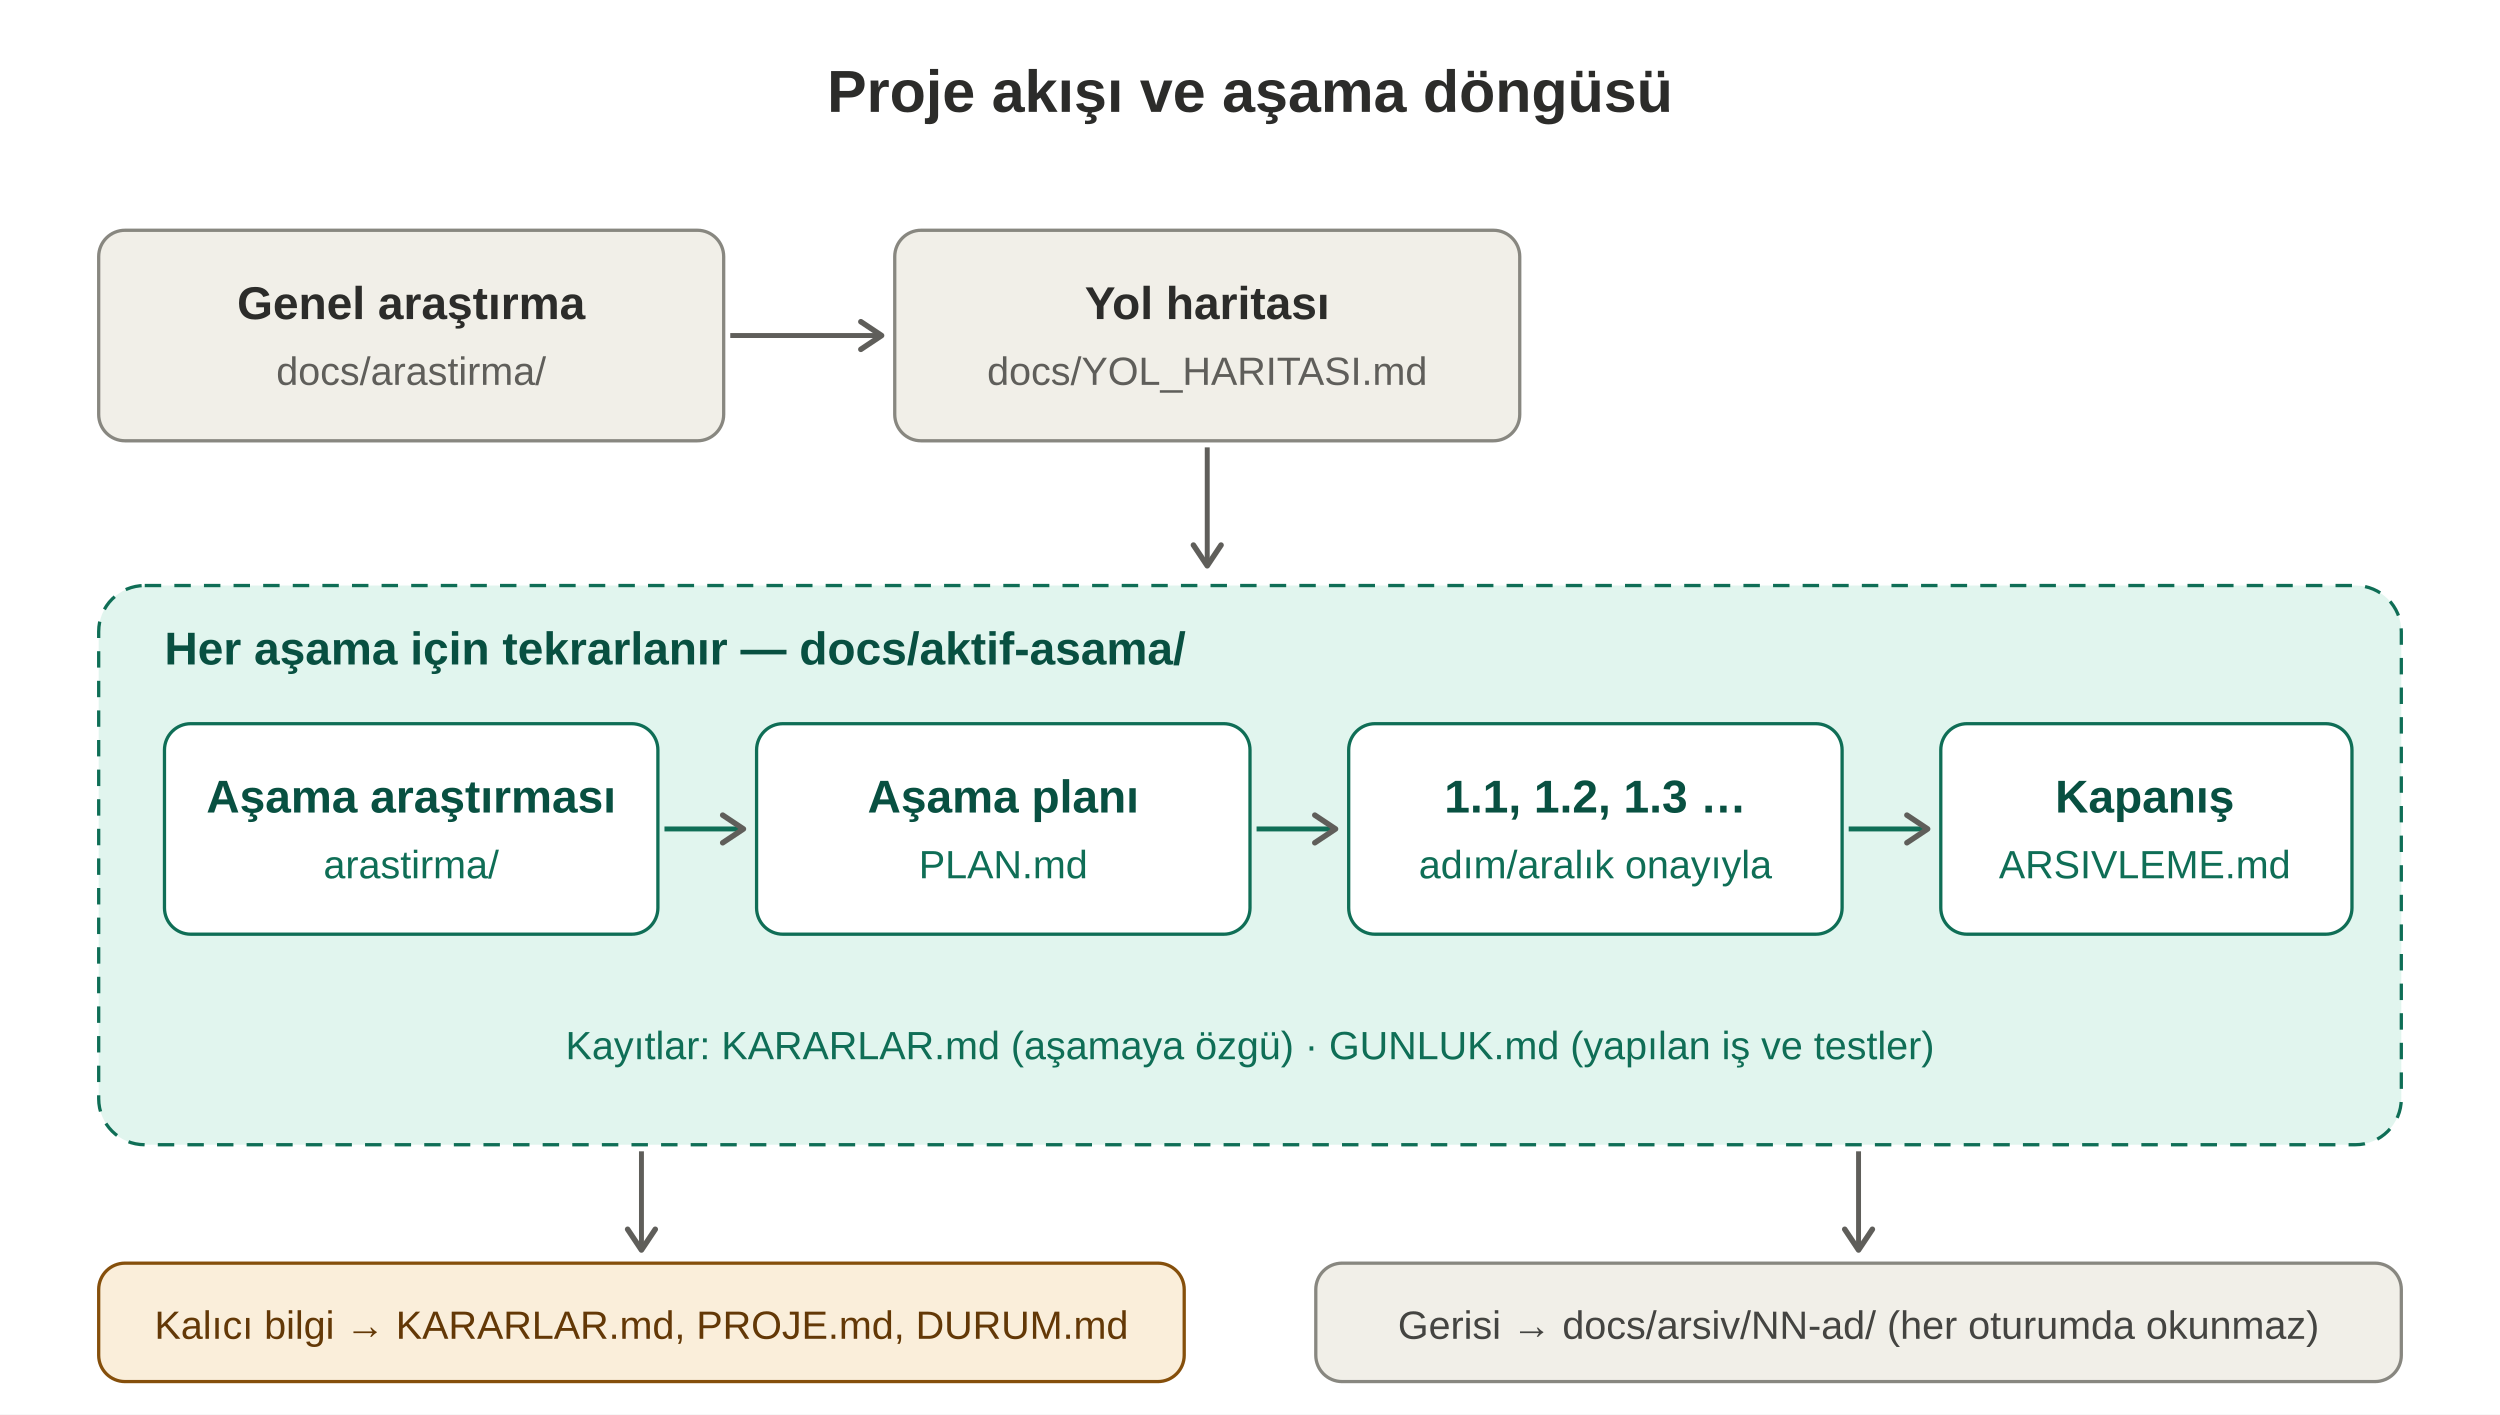
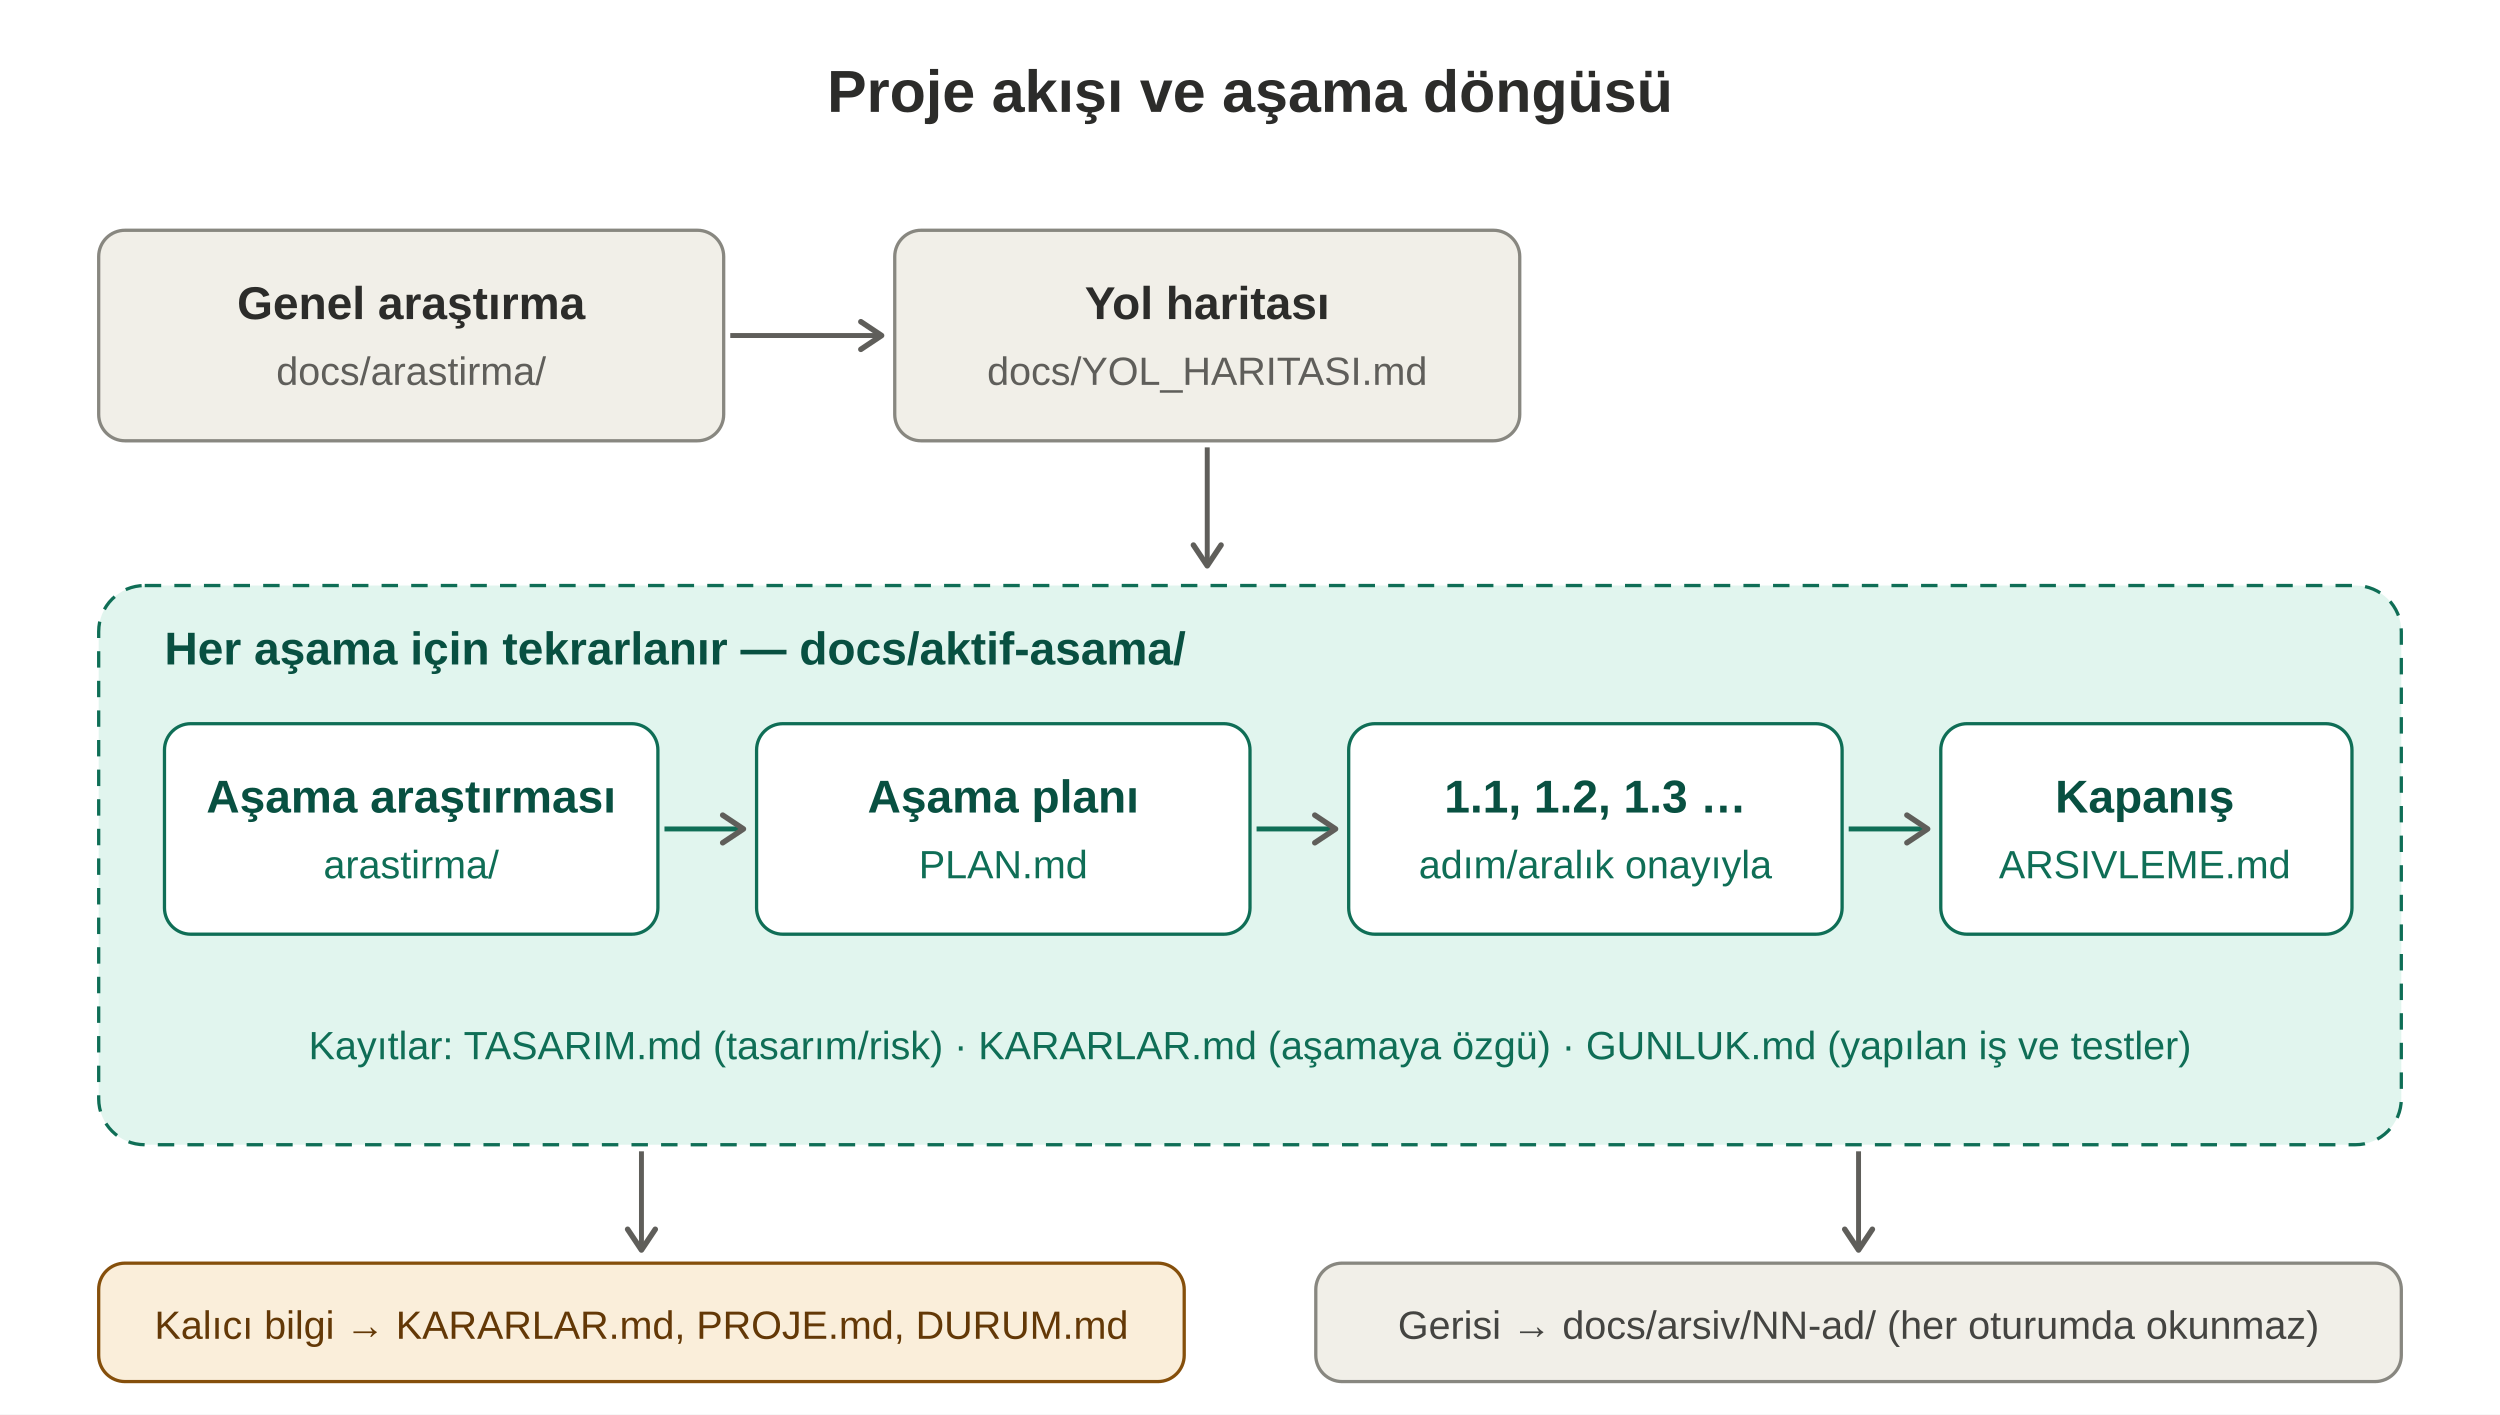
<svg xmlns="http://www.w3.org/2000/svg" viewBox="0 0 760 430" font-family="Segoe UI, Arial, sans-serif">
  <defs>
    <marker id="ok" viewBox="0 0 10 10" refX="8" refY="5" markerWidth="7" markerHeight="7" orient="auto-start-reverse">
      <path d="M2 1L8 5L2 9" fill="none" stroke="#5F5E5A" stroke-width="1.6" stroke-linecap="round" stroke-linejoin="round" />
    </marker>
  </defs>
  <rect width="760" height="430" fill="#FFFFFF" />
  <text x="380" y="34" text-anchor="middle" font-size="18" font-weight="600" fill="#2C2C2A">Proje akışı ve aşama döngüsü</text>
  <rect x="30" y="70" width="190" height="64" rx="8" fill="#F1EFE8" stroke="#888780" />
  <text x="125" y="97" text-anchor="middle" font-size="14" font-weight="600" fill="#2C2C2A">Genel araştırma</text>
  <text x="125" y="117" text-anchor="middle" font-size="12" fill="#5F5E5A">docs/arastirma/</text>
  <line x1="222" y1="102" x2="268" y2="102" stroke="#5F5E5A" stroke-width="1.5" marker-end="url(#ok)" />
  <rect x="272" y="70" width="190" height="64" rx="8" fill="#F1EFE8" stroke="#888780" />
  <text x="367" y="97" text-anchor="middle" font-size="14" font-weight="600" fill="#2C2C2A">Yol haritası</text>
  <text x="367" y="117" text-anchor="middle" font-size="12" fill="#5F5E5A">docs/YOL_HARITASI.md</text>
  <path d="M367 136 L367 172" fill="none" stroke="#5F5E5A" stroke-width="1.5" marker-end="url(#ok)" />
  <rect x="30" y="178" width="700" height="170" rx="14" fill="#E1F5EE" stroke="#0F6E56" stroke-dasharray="5 4" />
  <text x="50" y="202" font-size="14" font-weight="600" fill="#085041">Her aşama için tekrarlanır — docs/aktif-asama/</text>
  <rect x="50" y="220" width="150" height="64" rx="8" fill="#FFFFFF" stroke="#0F6E56" />
  <text x="125" y="247" text-anchor="middle" font-size="14" font-weight="600" fill="#085041">Aşama araştırması</text>
  <text x="125" y="267" text-anchor="middle" font-size="12" fill="#0F6E56">arastirma/</text>
  <line x1="202" y1="252" x2="226" y2="252" stroke="#0F6E56" stroke-width="1.5" marker-end="url(#ok)" />
  <rect x="230" y="220" width="150" height="64" rx="8" fill="#FFFFFF" stroke="#0F6E56" />
  <text x="305" y="247" text-anchor="middle" font-size="14" font-weight="600" fill="#085041">Aşama planı</text>
  <text x="305" y="267" text-anchor="middle" font-size="12" fill="#0F6E56">PLAN.md</text>
  <line x1="382" y1="252" x2="406" y2="252" stroke="#0F6E56" stroke-width="1.5" marker-end="url(#ok)" />
  <rect x="410" y="220" width="150" height="64" rx="8" fill="#FFFFFF" stroke="#0F6E56" />
  <text x="485" y="247" text-anchor="middle" font-size="14" font-weight="600" fill="#085041">1.1, 1.2, 1.3 …</text>
  <text x="485" y="267" text-anchor="middle" font-size="12" fill="#0F6E56">adım/aralık onayıyla</text>
  <line x1="562" y1="252" x2="586" y2="252" stroke="#0F6E56" stroke-width="1.5" marker-end="url(#ok)" />
  <rect x="590" y="220" width="125" height="64" rx="8" fill="#FFFFFF" stroke="#0F6E56" />
  <text x="652" y="247" text-anchor="middle" font-size="14" font-weight="600" fill="#085041">Kapanış</text>
  <text x="652" y="267" text-anchor="middle" font-size="12" fill="#0F6E56">ARSIVLEME.md</text>
-   <text x="380" y="322" text-anchor="middle" font-size="12" fill="#0F6E56">Kayıtlar: KARARLAR.md (aşamaya özgü) · GUNLUK.md (yapılan iş ve testler)</text>
+   <text x="380" y="322" text-anchor="middle" font-size="12" fill="#0F6E56">Kayıtlar: TASARIM.md (tasarım/risk) · KARARLAR.md (aşamaya özgü) · GUNLUK.md (yapılan iş ve testler)</text>
  <path d="M195 350 L195 380" fill="none" stroke="#5F5E5A" stroke-width="1.5" marker-end="url(#ok)" />
  <path d="M565 350 L565 380" fill="none" stroke="#5F5E5A" stroke-width="1.5" marker-end="url(#ok)" />
  <rect x="30" y="384" width="330" height="36" rx="8" fill="#FAEEDA" stroke="#854F0B" />
  <text x="195" y="407" text-anchor="middle" font-size="12" fill="#633806">Kalıcı bilgi → KARARLAR.md, PROJE.md, DURUM.md</text>
  <rect x="400" y="384" width="330" height="36" rx="8" fill="#F1EFE8" stroke="#888780" />
  <text x="565" y="407" text-anchor="middle" font-size="12" fill="#444441">Gerisi → docs/arsiv/NN-ad/ (her oturumda okunmaz)</text>
</svg>
